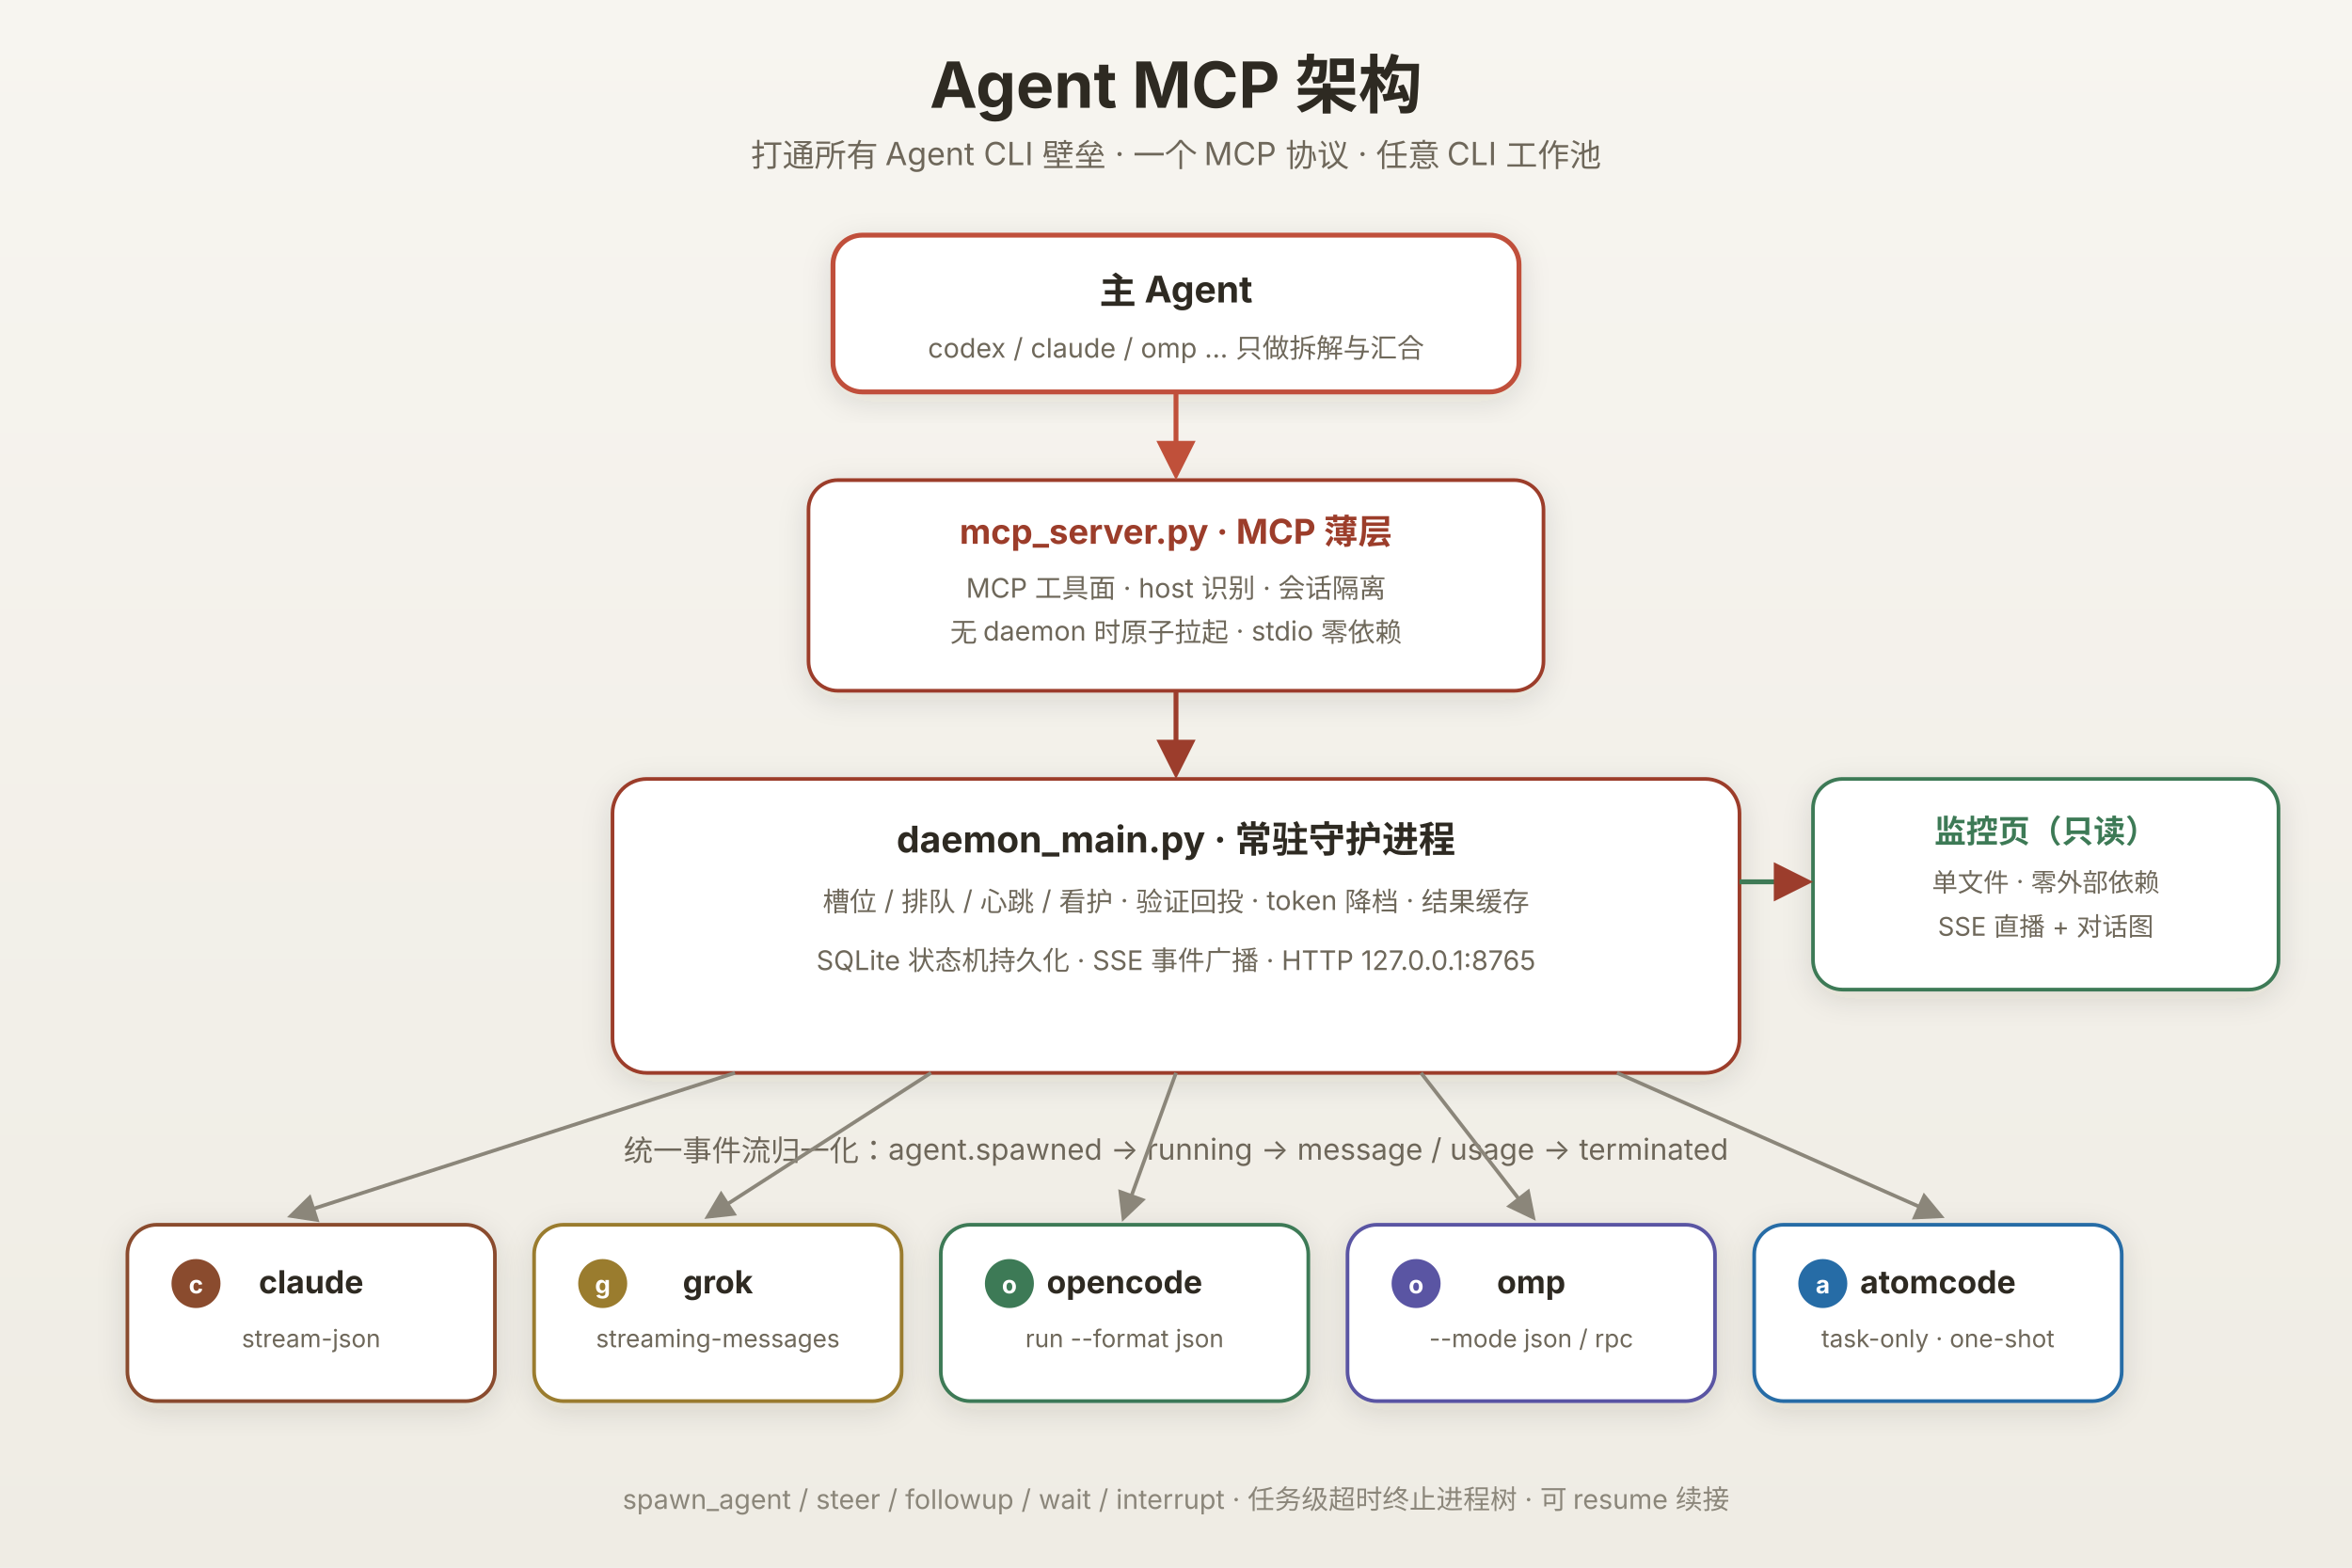
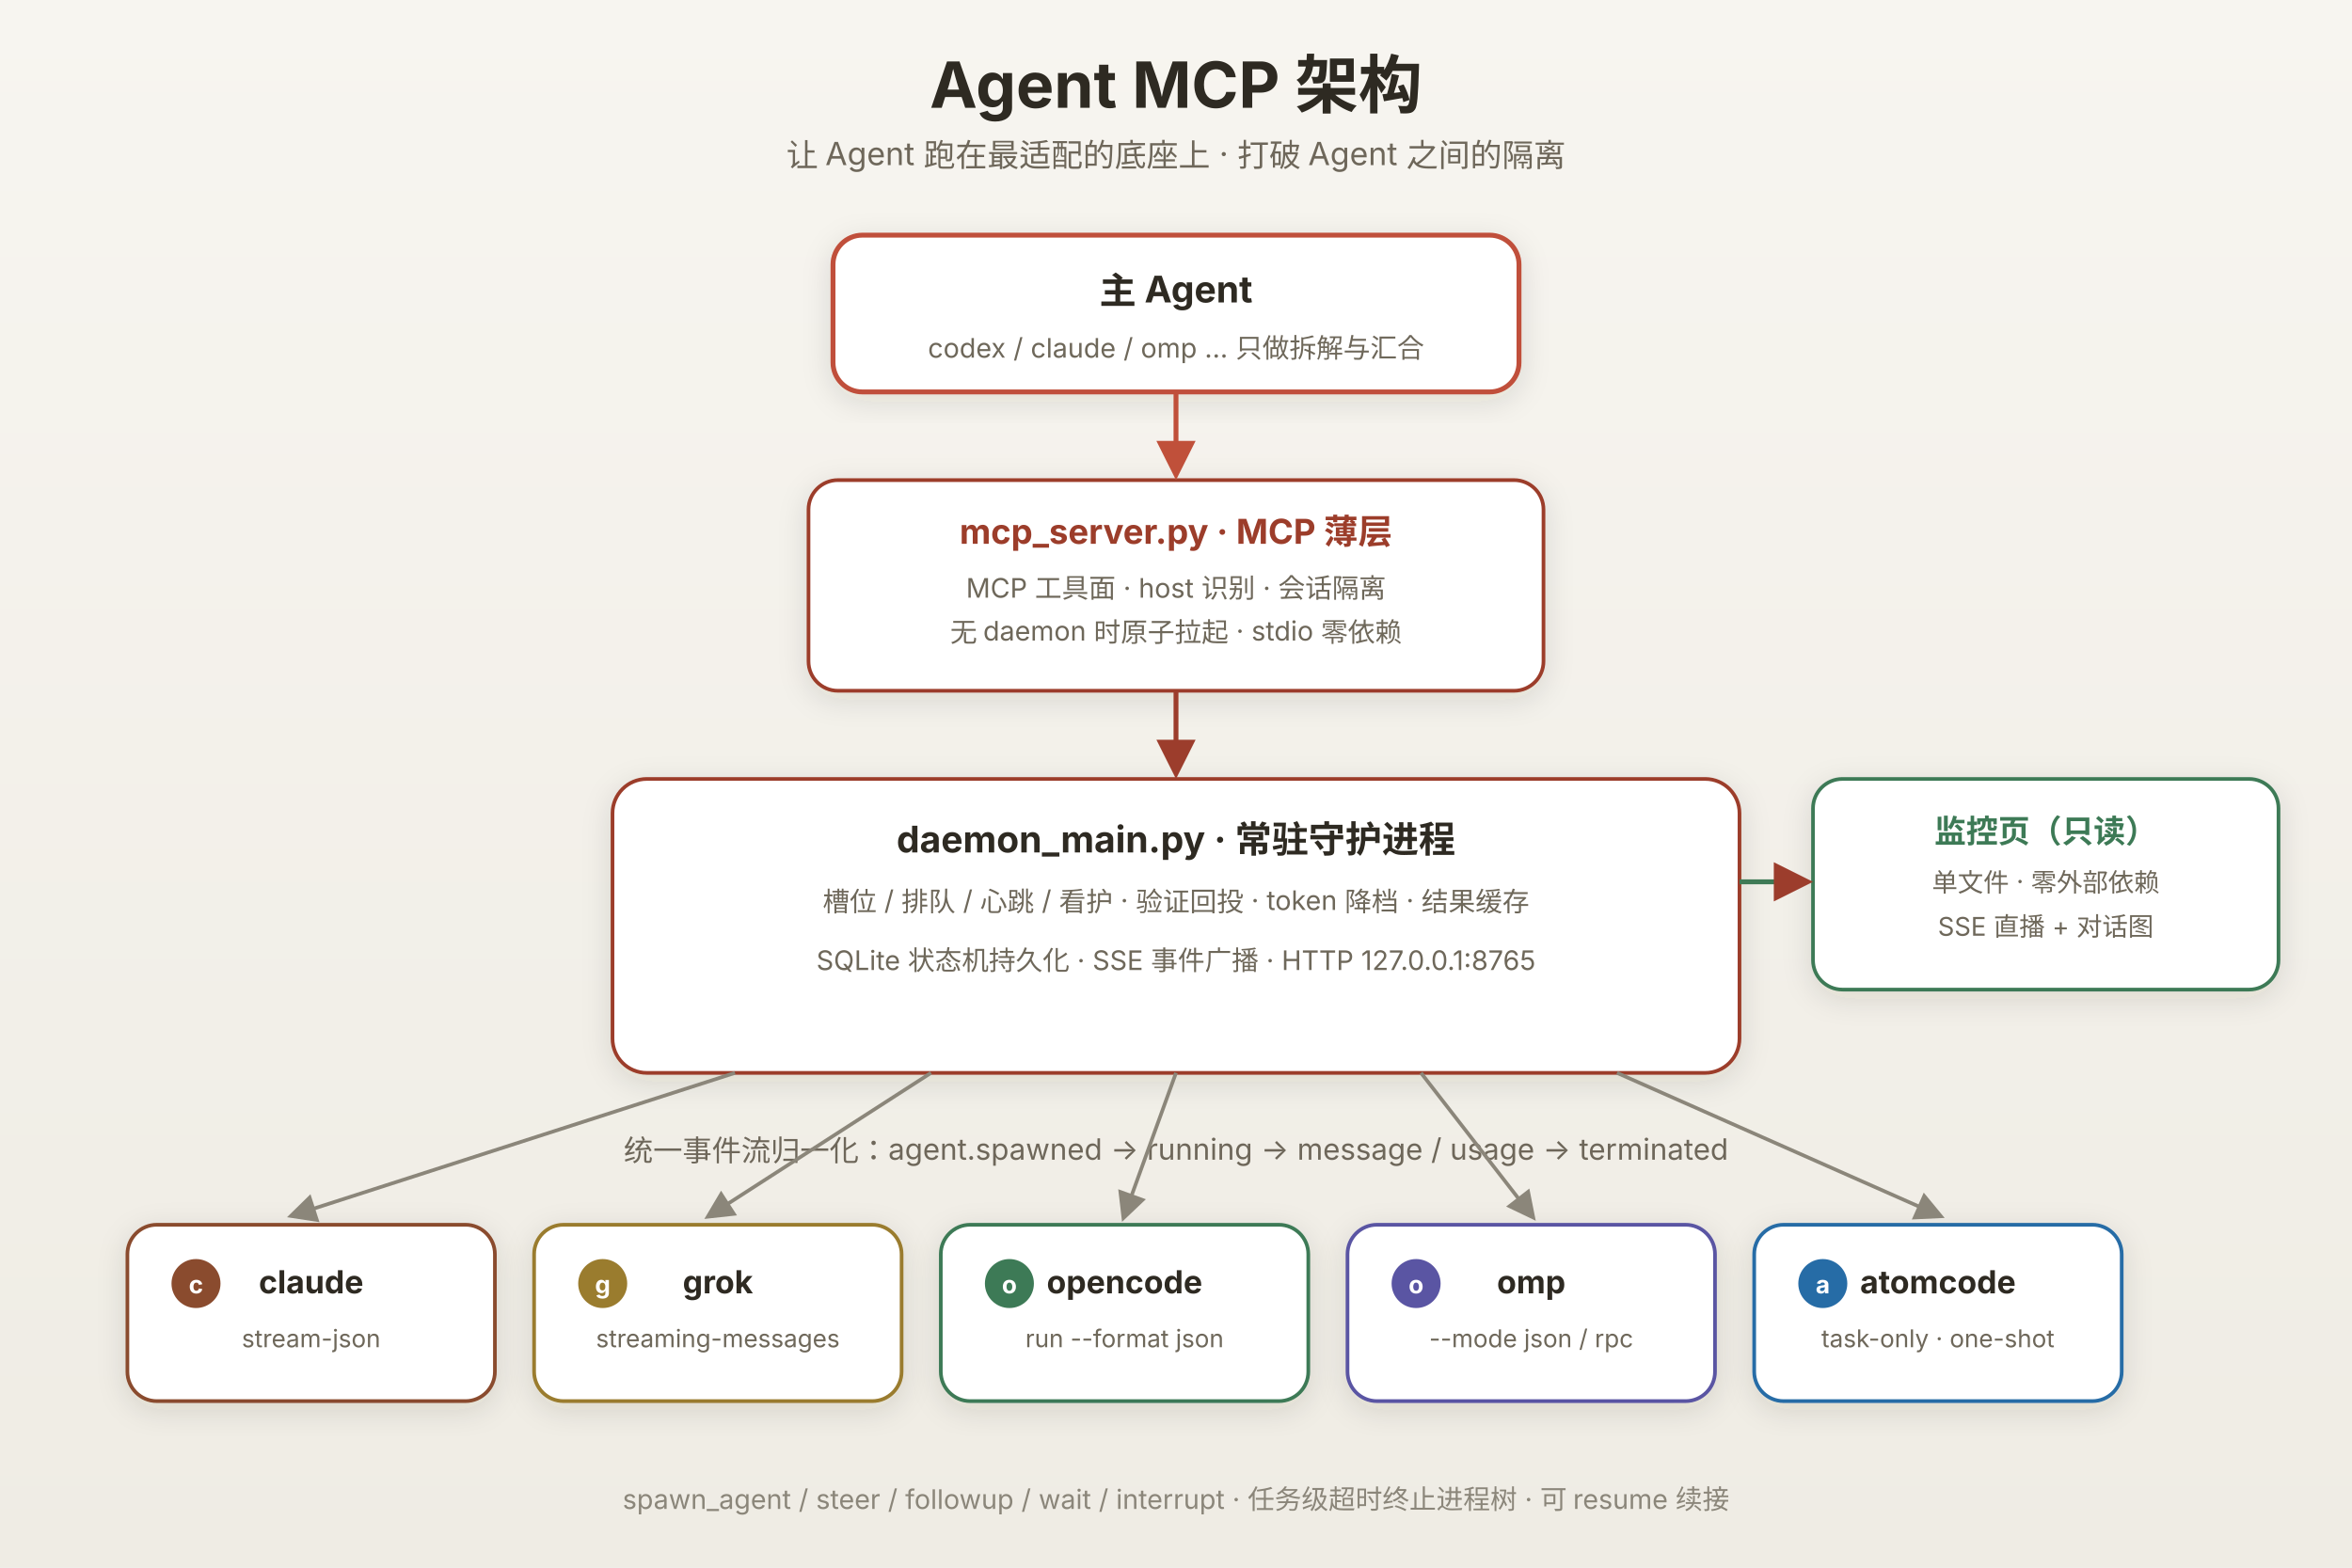
<svg xmlns="http://www.w3.org/2000/svg" viewBox="0 0 960 640" font-family="-apple-system,BlinkMacSystemFont,'Segoe UI','PingFang SC','Microsoft YaHei',sans-serif">
  <defs>
    <linearGradient id="bg" x1="0" y1="0" x2="0" y2="1">
      <stop offset="0" stop-color="#F7F5F0" />
      <stop offset="1" stop-color="#EFECE4" />
    </linearGradient>
    <linearGradient id="accent" x1="0" y1="0" x2="1" y2="1">
      <stop offset="0" stop-color="#C0503A" />
      <stop offset="1" stop-color="#9C3D2C" />
    </linearGradient>
    <filter id="shadow" x="-20%" y="-20%" width="140%" height="140%">
      <feDropShadow dx="0" dy="3" stdDeviation="6" flood-color="#2E2A22" flood-opacity="0.12" />
    </filter>
  </defs>
  <rect width="960" height="640" fill="url(#bg)" />
  <text x="480" y="44" text-anchor="middle" font-size="26" font-weight="700" fill="#2E2A22">Agent MCP 架构</text>
-   <text x="480" y="68" text-anchor="middle" font-size="13" fill="#6E675A">打通所有 Agent CLI 壁垒 · 一个 MCP 协议 · 任意 CLI 工作池</text>
+   <text x="480" y="68" text-anchor="middle" font-size="13" fill="#6E675A">让 Agent 跑在最适配的底座上 · 打破 Agent 之间的隔离</text>
  <g filter="url(#shadow)">
    <rect x="340" y="96" width="280" height="64" rx="12" fill="#FFFFFF" stroke="#C0503A" stroke-width="2" />
    <text x="480" y="124" text-anchor="middle" font-size="15" font-weight="700" fill="#2E2A22">主 Agent</text>
    <text x="480" y="146" text-anchor="middle" font-size="11" fill="#6E675A">codex / claude / omp … 只做拆解与汇合</text>
  </g>
  <g filter="url(#shadow)">
    <rect x="330" y="196" width="300" height="86" rx="12" fill="#FFFFFF" stroke="#9C3D2C" stroke-width="1.5" />
    <text x="480" y="222" text-anchor="middle" font-size="14" font-weight="700" fill="#9C3D2C">mcp_server.py · MCP 薄层</text>
    <text x="480" y="244" text-anchor="middle" font-size="11" fill="#6E675A">MCP 工具面 · host 识别 · 会话隔离</text>
    <text x="480" y="262" text-anchor="middle" font-size="11" fill="#6E675A">无 daemon 时原子拉起 · stdio 零依赖</text>
  </g>
  <line x1="480" y1="160" x2="480" y2="192" stroke="#C0503A" stroke-width="2" marker-end="url(#arrowA)" />
  <defs>
    <marker id="arrowA" markerWidth="8" markerHeight="8" refX="6" refY="4" orient="auto">
      <path d="M0,0 L8,4 L0,8 z" fill="#C0503A" />
    </marker>
  </defs>
  <g filter="url(#shadow)">
    <rect x="250" y="318" width="460" height="120" rx="14" fill="#FFFFFF" stroke="#9C3D2C" stroke-width="1.5" />
    <text x="480" y="348" text-anchor="middle" font-size="15" font-weight="700" fill="#2E2A22">daemon_main.py · 常驻守护进程</text>
    <text x="480" y="372" text-anchor="middle" font-size="11" fill="#6E675A">槽位 / 排队 / 心跳 / 看护 · 验证回投 · token 降档 · 结果缓存</text>
    <text x="480" y="396" text-anchor="middle" font-size="11" fill="#6E675A">SQLite 状态机持久化 · SSE 事件广播 · HTTP 127.0.0.1:8765</text>
  </g>
  <line x1="480" y1="282" x2="480" y2="314" stroke="#9C3D2C" stroke-width="2" marker-end="url(#arrowB)" />
  <defs>
    <marker id="arrowB" markerWidth="8" markerHeight="8" refX="6" refY="4" orient="auto">
      <path d="M0,0 L8,4 L0,8 z" fill="#9C3D2C" />
    </marker>
    <marker id="arrowW" markerWidth="8" markerHeight="8" refX="6" refY="4" orient="auto">
      <path d="M0,0 L8,4 L0,8 z" fill="#8B867A" />
    </marker>
  </defs>
  <g filter="url(#shadow)">
    <rect x="740" y="318" width="190" height="86" rx="12" fill="#FFFFFF" stroke="#3E7A56" stroke-width="1.5" />
    <text x="835" y="344" text-anchor="middle" font-size="13" font-weight="700" fill="#3E7A56">监控页（只读）</text>
    <text x="835" y="364" text-anchor="middle" font-size="10.5" fill="#6E675A">单文件 · 零外部依赖</text>
    <text x="835" y="382" text-anchor="middle" font-size="10.5" fill="#6E675A">SSE 直播 + 对话图</text>
  </g>
  <line x1="710" y1="360" x2="736" y2="360" stroke="#3E7A56" stroke-width="2" marker-end="url(#arrowB)" />
  <text x="480" y="474" text-anchor="middle" font-size="12" fill="#6E675A">统一事件流归一化：agent.spawned → running → message / usage → terminated</text>
  <g>
    <g filter="url(#shadow)">
      <rect x="52" y="500" width="150" height="72" rx="12" fill="#FFFFFF" stroke="#8A4B2E" stroke-width="1.5" />
      <circle cx="80" cy="524" r="10" fill="#8A4B2E" />
      <text x="80" y="528" text-anchor="middle" font-size="10" font-weight="700" fill="#FFFFFF">c</text>
      <text x="127" y="528" text-anchor="middle" font-size="13" font-weight="700" fill="#2E2A22">claude</text>
      <text x="127" y="550" text-anchor="middle" font-size="10" fill="#6E675A">stream-json</text>
    </g>
    <g filter="url(#shadow)">
      <rect x="218" y="500" width="150" height="72" rx="12" fill="#FFFFFF" stroke="#9A7B2F" stroke-width="1.5" />
      <circle cx="246" cy="524" r="10" fill="#9A7B2F" />
      <text x="246" y="528" text-anchor="middle" font-size="10" font-weight="700" fill="#FFFFFF">g</text>
      <text x="293" y="528" text-anchor="middle" font-size="13" font-weight="700" fill="#2E2A22">grok</text>
      <text x="293" y="550" text-anchor="middle" font-size="10" fill="#6E675A">streaming-messages</text>
    </g>
    <g filter="url(#shadow)">
      <rect x="384" y="500" width="150" height="72" rx="12" fill="#FFFFFF" stroke="#3E7A56" stroke-width="1.5" />
      <circle cx="412" cy="524" r="10" fill="#3E7A56" />
      <text x="412" y="528" text-anchor="middle" font-size="10" font-weight="700" fill="#FFFFFF">o</text>
      <text x="459" y="528" text-anchor="middle" font-size="13" font-weight="700" fill="#2E2A22">opencode</text>
      <text x="459" y="550" text-anchor="middle" font-size="10" fill="#6E675A">run --format json</text>
    </g>
    <g filter="url(#shadow)">
      <rect x="550" y="500" width="150" height="72" rx="12" fill="#FFFFFF" stroke="#5A54A3" stroke-width="1.5" />
      <circle cx="578" cy="524" r="10" fill="#5A54A3" />
      <text x="578" y="528" text-anchor="middle" font-size="10" font-weight="700" fill="#FFFFFF">o</text>
      <text x="625" y="528" text-anchor="middle" font-size="13" font-weight="700" fill="#2E2A22">omp</text>
      <text x="625" y="550" text-anchor="middle" font-size="10" fill="#6E675A">--mode json / rpc</text>
    </g>
    <g filter="url(#shadow)">
      <rect x="716" y="500" width="150" height="72" rx="12" fill="#FFFFFF" stroke="#286ca6" stroke-width="1.5" />
      <circle cx="744" cy="524" r="10" fill="#286ca6" />
      <text x="744" y="528" text-anchor="middle" font-size="10" font-weight="700" fill="#FFFFFF">a</text>
      <text x="791" y="528" text-anchor="middle" font-size="13" font-weight="700" fill="#2E2A22">atomcode</text>
      <text x="791" y="550" text-anchor="middle" font-size="10" fill="#6E675A">task-only · one-shot</text>
    </g>
  </g>
  <line x1="300" y1="438" x2="120" y2="496" stroke="#8B867A" stroke-width="1.5" marker-end="url(#arrowW)" />
  <line x1="380" y1="438" x2="290" y2="496" stroke="#8B867A" stroke-width="1.5" marker-end="url(#arrowW)" />
  <line x1="480" y1="438" x2="459" y2="496" stroke="#8B867A" stroke-width="1.5" marker-end="url(#arrowW)" />
  <line x1="580" y1="438" x2="625" y2="496" stroke="#8B867A" stroke-width="1.5" marker-end="url(#arrowW)" />
  <line x1="660" y1="438" x2="791" y2="496" stroke="#8B867A" stroke-width="1.5" marker-end="url(#arrowW)" />
  <text x="480" y="616" text-anchor="middle" font-size="11" fill="#8B867A">spawn_agent / steer / followup / wait / interrupt · 任务级超时终止进程树 · 可 resume 续接</text>
</svg>
